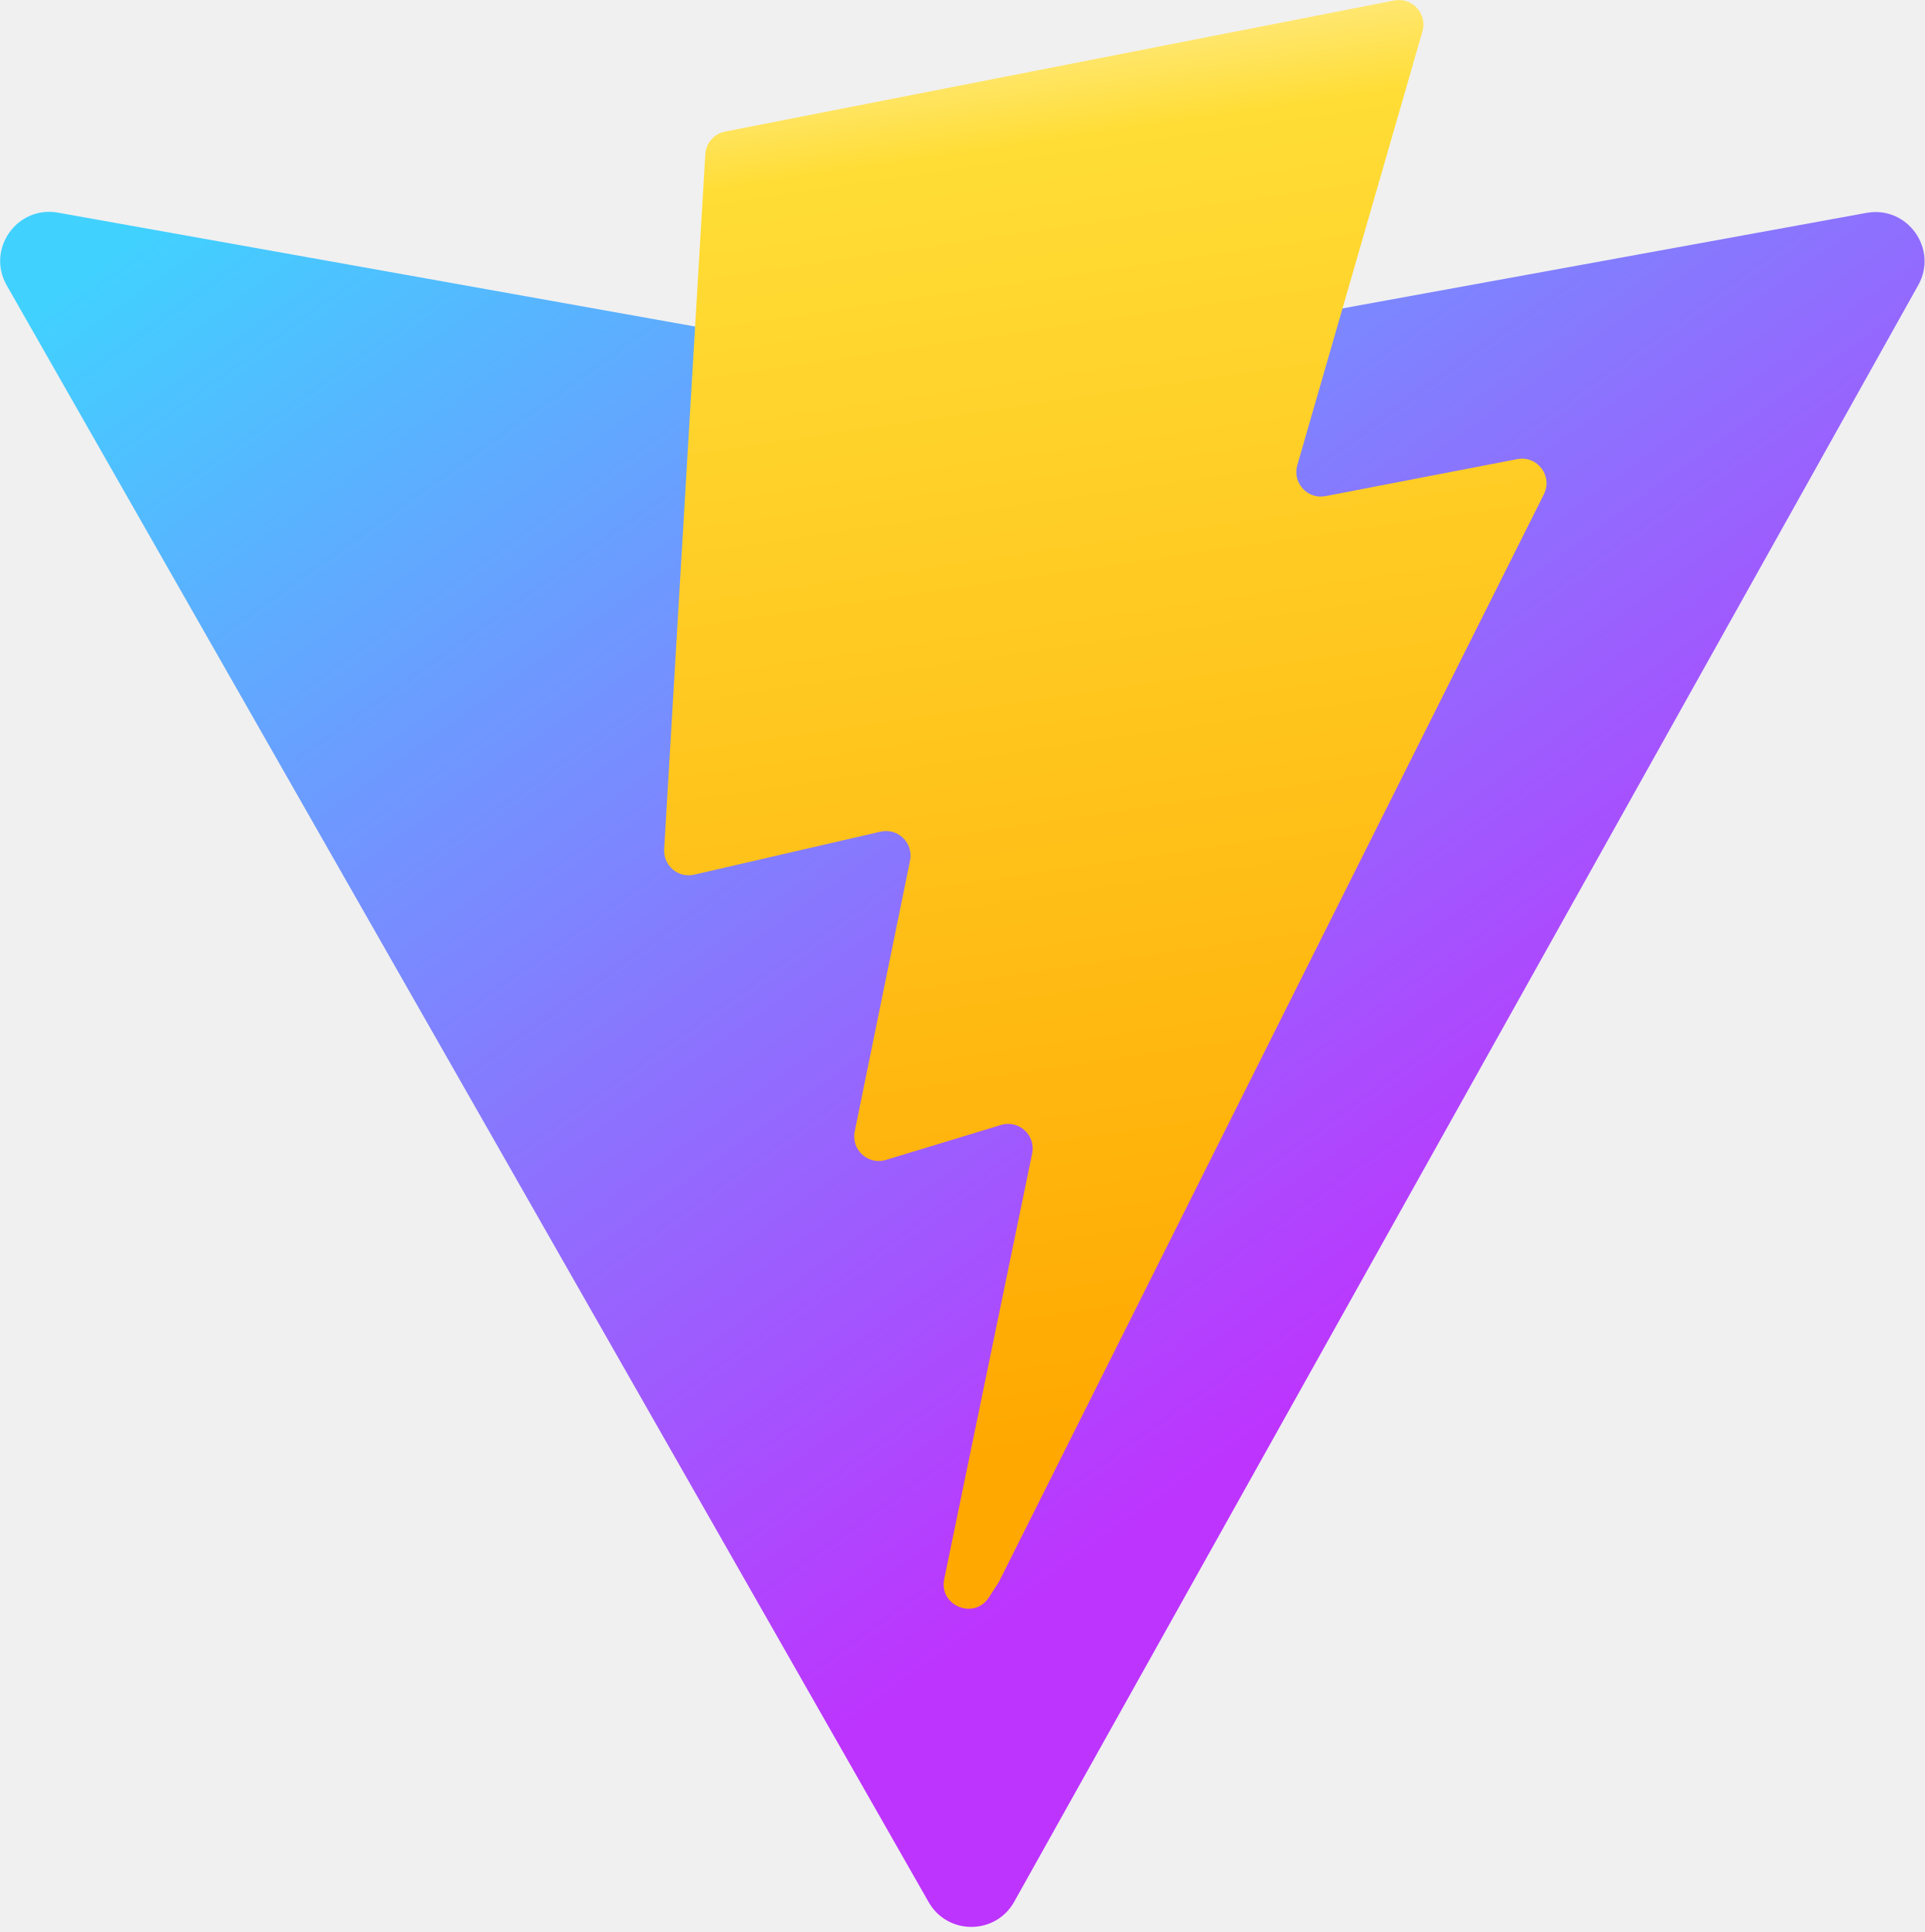
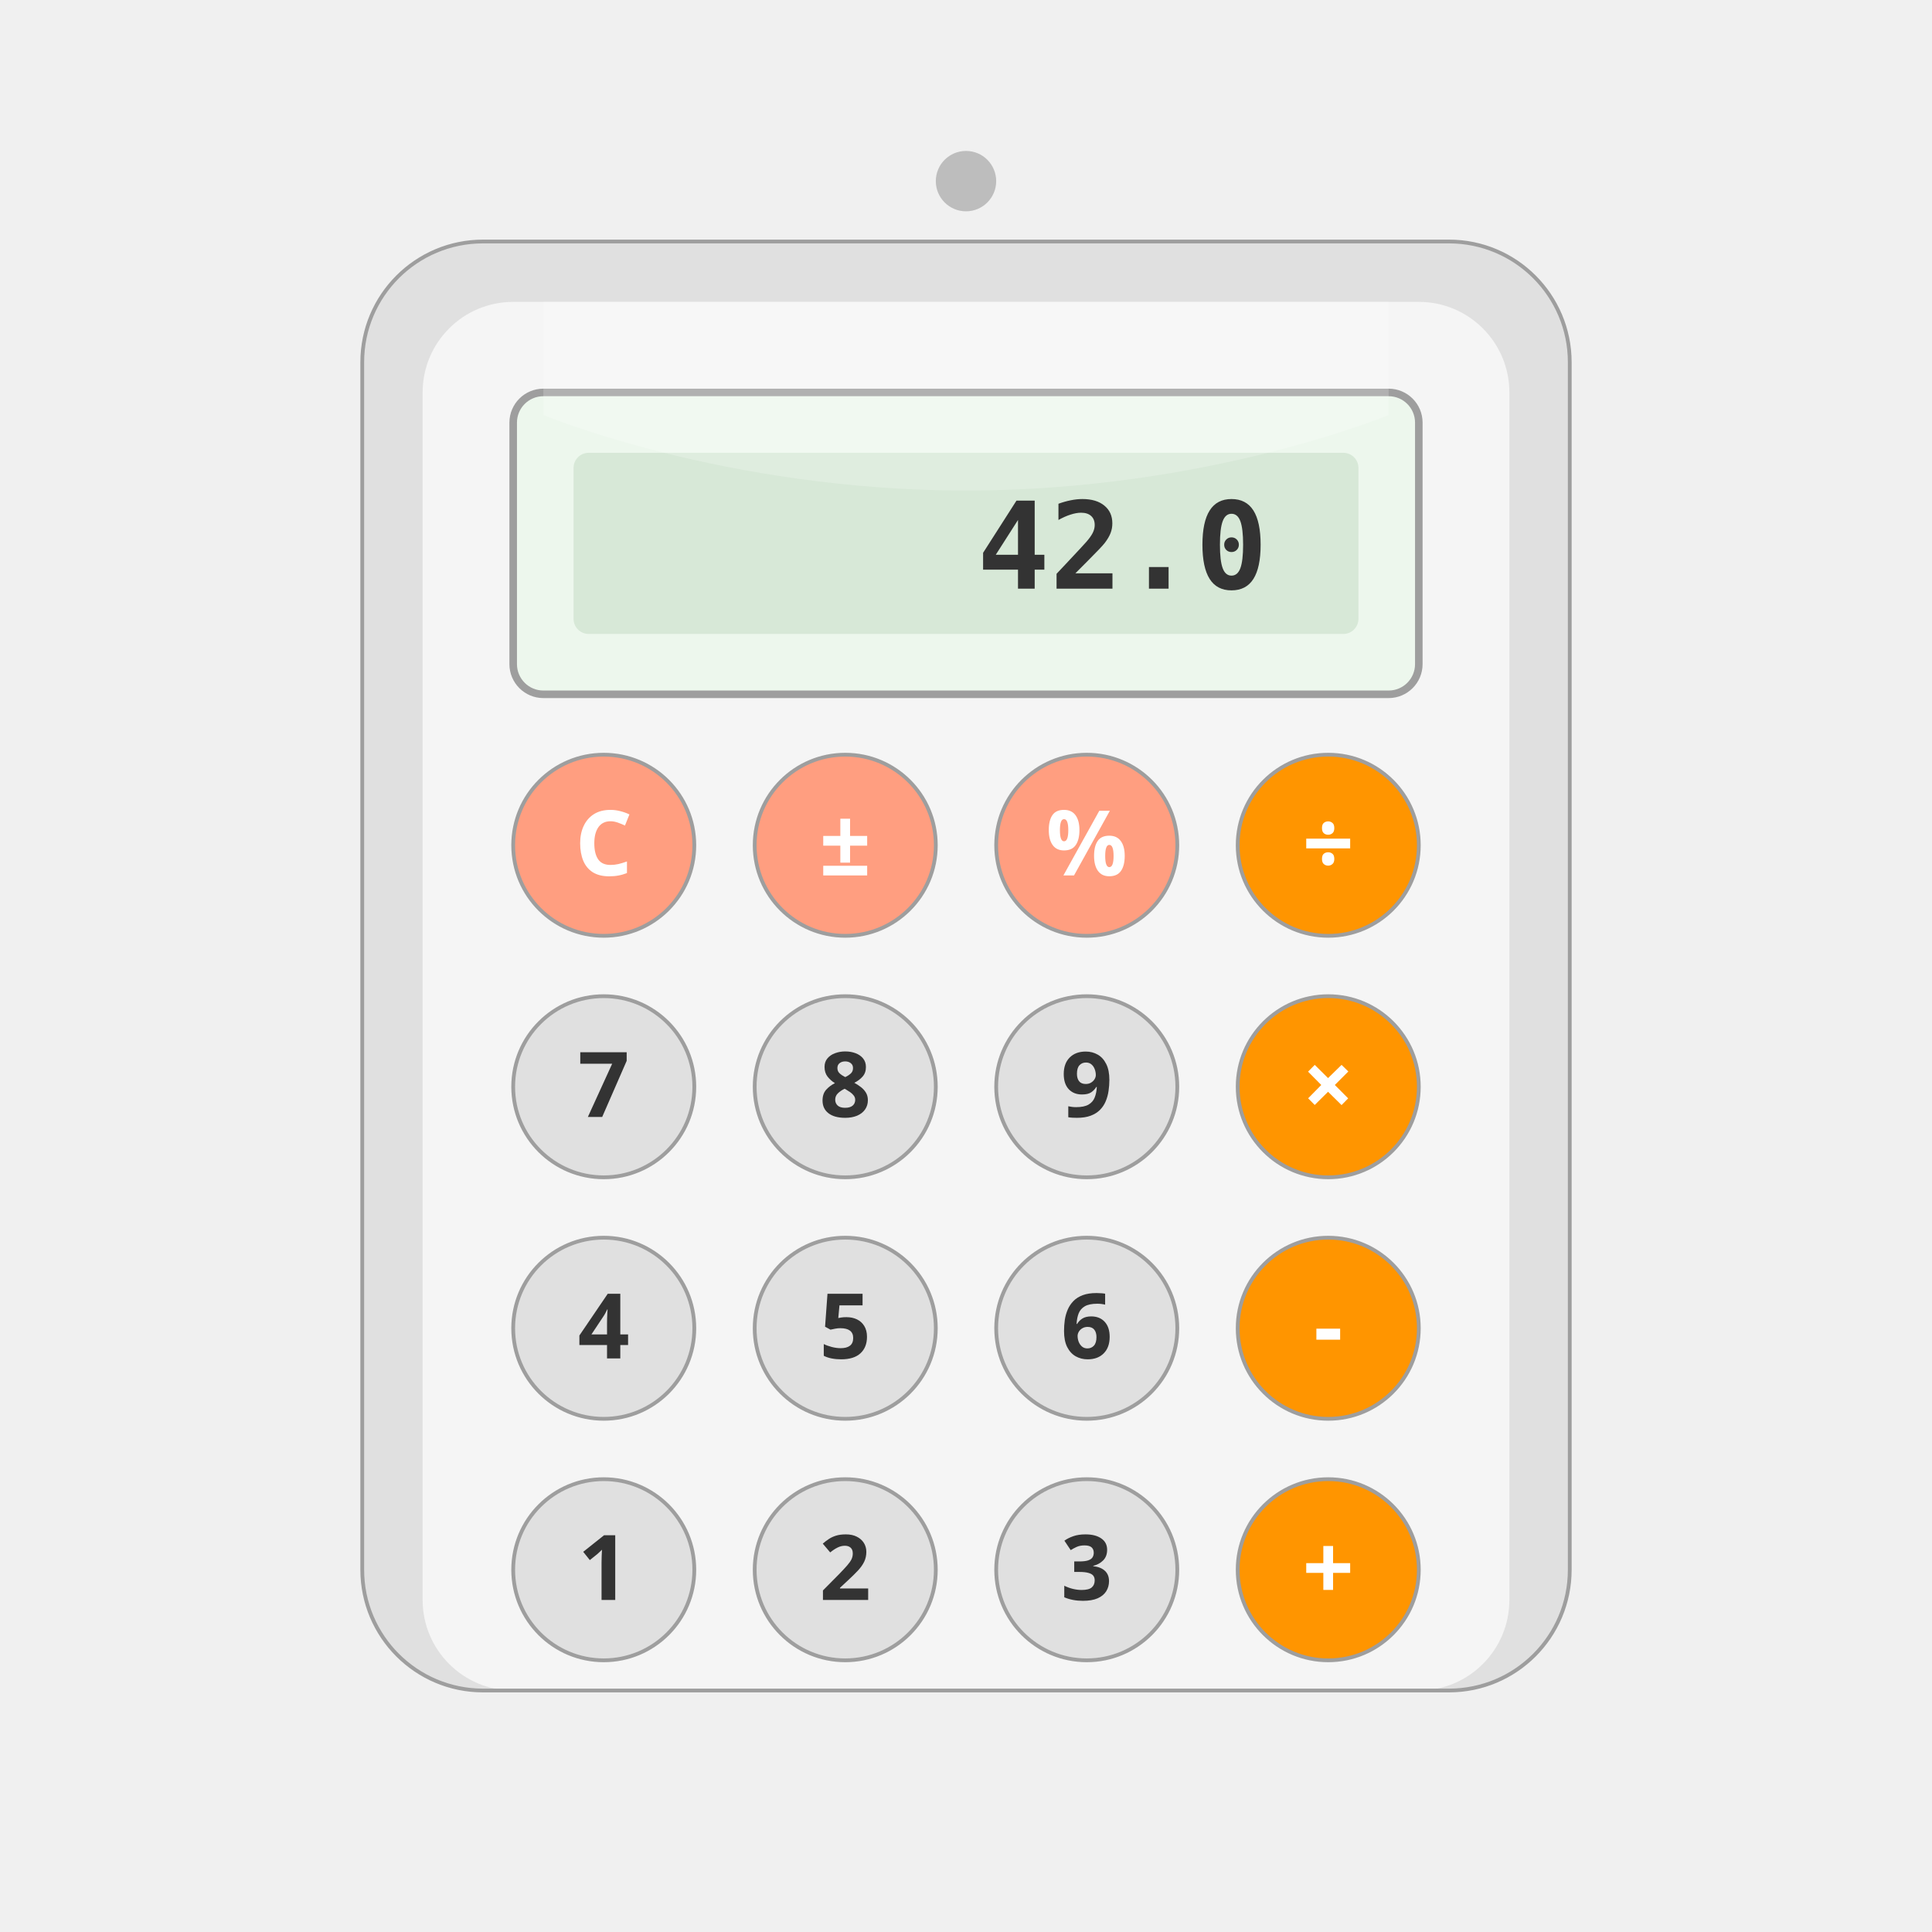
- <svg xmlns="http://www.w3.org/2000/svg" aria-hidden="true" role="img" class="iconify iconify--logos" width="31.88" height="32" preserveAspectRatio="xMidYMid meet" viewBox="0 0 256 257">
-   <defs>
-     <linearGradient id="IconifyId1813088fe1fbc01fb466" x1="-.828%" x2="57.636%" y1="7.652%" y2="78.411%">
-       <stop offset="0%" stop-color="#41D1FF" />
-       <stop offset="100%" stop-color="#BD34FE" />
-     </linearGradient>
-     <linearGradient id="IconifyId1813088fe1fbc01fb467" x1="43.376%" x2="50.316%" y1="2.242%" y2="89.03%">
-       <stop offset="0%" stop-color="#FFEA83" />
-       <stop offset="8.333%" stop-color="#FFDD35" />
-       <stop offset="100%" stop-color="#FFA800" />
-     </linearGradient>
-   </defs>
-   <path fill="url(#IconifyId1813088fe1fbc01fb466)" d="M255.153 37.938L134.897 252.976c-2.483 4.44-8.862 4.466-11.382.048L.875 37.958c-2.746-4.814 1.371-10.646 6.827-9.67l120.385 21.517a6.537 6.537 0 0 0 2.322-.004l117.867-21.483c5.438-.991 9.574 4.796 6.877 9.62Z" />
-   <path fill="url(#IconifyId1813088fe1fbc01fb467)" d="M185.432.063L96.44 17.501a3.268 3.268 0 0 0-2.634 3.014l-5.474 92.456a3.268 3.268 0 0 0 3.997 3.378l24.777-5.718c2.318-.535 4.413 1.507 3.936 3.838l-7.361 36.047c-.495 2.426 1.782 4.5 4.151 3.78l15.304-4.649c2.372-.72 4.652 1.36 4.15 3.788l-11.698 56.621c-.732 3.542 3.979 5.473 5.943 2.437l1.313-2.028l72.516-144.72c1.215-2.423-.88-5.186-3.54-4.672l-25.505 4.922c-2.396.462-4.435-1.77-3.759-4.114l16.646-57.705c.677-2.35-1.37-4.583-3.769-4.113Z" />
+ <svg xmlns="http://www.w3.org/2000/svg" viewBox="0 0 512 512">
+   <rect x="96" y="64" width="320" height="384" rx="32" ry="32" fill="#e0e0e0" />
+   <rect x="112" y="80" width="288" height="368" rx="24" ry="24" fill="#f5f5f5" />
+   <rect x="136" y="104" width="240" height="80" rx="8" ry="8" fill="#edf7ed" stroke="#9e9e9e" stroke-width="2" />
+   <rect x="152" y="120" width="208" height="48" rx="4" ry="4" fill="#d7e8d7" />
+   <text x="336" y="156" font-family="monospace" font-size="32" font-weight="bold" text-anchor="end" fill="#333333">42.0</text>
+   <rect x="136" y="200" width="48" height="48" rx="24" ry="24" fill="#FF9E80" stroke="#9e9e9e" stroke-width="1" />
+   <text x="160" y="232" font-family="sans-serif" font-size="24" font-weight="bold" text-anchor="middle" fill="#ffffff">C</text>
+   <rect x="200" y="200" width="48" height="48" rx="24" ry="24" fill="#FF9E80" stroke="#9e9e9e" stroke-width="1" />
+   <text x="224" y="232" font-family="sans-serif" font-size="24" font-weight="bold" text-anchor="middle" fill="#ffffff">±</text>
+   <rect x="264" y="200" width="48" height="48" rx="24" ry="24" fill="#FF9E80" stroke="#9e9e9e" stroke-width="1" />
+   <text x="288" y="232" font-family="sans-serif" font-size="24" font-weight="bold" text-anchor="middle" fill="#ffffff">%</text>
+   <rect x="328" y="200" width="48" height="48" rx="24" ry="24" fill="#FF9500" stroke="#9e9e9e" stroke-width="1" />
+   <text x="352" y="232" font-family="sans-serif" font-size="24" font-weight="bold" text-anchor="middle" fill="#ffffff">÷</text>
+   <rect x="136" y="264" width="48" height="48" rx="24" ry="24" fill="#E0E0E0" stroke="#9e9e9e" stroke-width="1" />
+   <text x="160" y="296" font-family="sans-serif" font-size="24" font-weight="bold" text-anchor="middle" fill="#333333">7</text>
+   <rect x="200" y="264" width="48" height="48" rx="24" ry="24" fill="#E0E0E0" stroke="#9e9e9e" stroke-width="1" />
+   <text x="224" y="296" font-family="sans-serif" font-size="24" font-weight="bold" text-anchor="middle" fill="#333333">8</text>
+   <rect x="264" y="264" width="48" height="48" rx="24" ry="24" fill="#E0E0E0" stroke="#9e9e9e" stroke-width="1" />
+   <text x="288" y="296" font-family="sans-serif" font-size="24" font-weight="bold" text-anchor="middle" fill="#333333">9</text>
+   <rect x="328" y="264" width="48" height="48" rx="24" ry="24" fill="#FF9500" stroke="#9e9e9e" stroke-width="1" />
+   <text x="352" y="296" font-family="sans-serif" font-size="24" font-weight="bold" text-anchor="middle" fill="#ffffff">×</text>
+   <rect x="136" y="328" width="48" height="48" rx="24" ry="24" fill="#E0E0E0" stroke="#9e9e9e" stroke-width="1" />
+   <text x="160" y="360" font-family="sans-serif" font-size="24" font-weight="bold" text-anchor="middle" fill="#333333">4</text>
+   <rect x="200" y="328" width="48" height="48" rx="24" ry="24" fill="#E0E0E0" stroke="#9e9e9e" stroke-width="1" />
+   <text x="224" y="360" font-family="sans-serif" font-size="24" font-weight="bold" text-anchor="middle" fill="#333333">5</text>
+   <rect x="264" y="328" width="48" height="48" rx="24" ry="24" fill="#E0E0E0" stroke="#9e9e9e" stroke-width="1" />
+   <text x="288" y="360" font-family="sans-serif" font-size="24" font-weight="bold" text-anchor="middle" fill="#333333">6</text>
+   <rect x="328" y="328" width="48" height="48" rx="24" ry="24" fill="#FF9500" stroke="#9e9e9e" stroke-width="1" />
+   <text x="352" y="360" font-family="sans-serif" font-size="24" font-weight="bold" text-anchor="middle" fill="#ffffff">-</text>
+   <rect x="136" y="392" width="48" height="48" rx="24" ry="24" fill="#E0E0E0" stroke="#9e9e9e" stroke-width="1" />
+   <text x="160" y="424" font-family="sans-serif" font-size="24" font-weight="bold" text-anchor="middle" fill="#333333">1</text>
+   <rect x="200" y="392" width="48" height="48" rx="24" ry="24" fill="#E0E0E0" stroke="#9e9e9e" stroke-width="1" />
+   <text x="224" y="424" font-family="sans-serif" font-size="24" font-weight="bold" text-anchor="middle" fill="#333333">2</text>
+   <rect x="264" y="392" width="48" height="48" rx="24" ry="24" fill="#E0E0E0" stroke="#9e9e9e" stroke-width="1" />
+   <text x="288" y="424" font-family="sans-serif" font-size="24" font-weight="bold" text-anchor="middle" fill="#333333">3</text>
+   <rect x="328" y="392" width="48" height="48" rx="24" ry="24" fill="#FF9500" stroke="#9e9e9e" stroke-width="1" />
+   <text x="352" y="424" font-family="sans-serif" font-size="24" font-weight="bold" text-anchor="middle" fill="#ffffff">+</text>
+   <circle cx="256" cy="48" r="8" fill="#bdbdbd" />
+   <path d="M144 80 L368 80 L368 110 C368 110 320 130 256 130 C192 130 144 110 144 110 Z" fill="#ffffff" fill-opacity="0.2" />
+   <rect x="96" y="64" width="320" height="384" rx="32" ry="32" fill="none" stroke="#9e9e9e" stroke-width="1" />
</svg>
